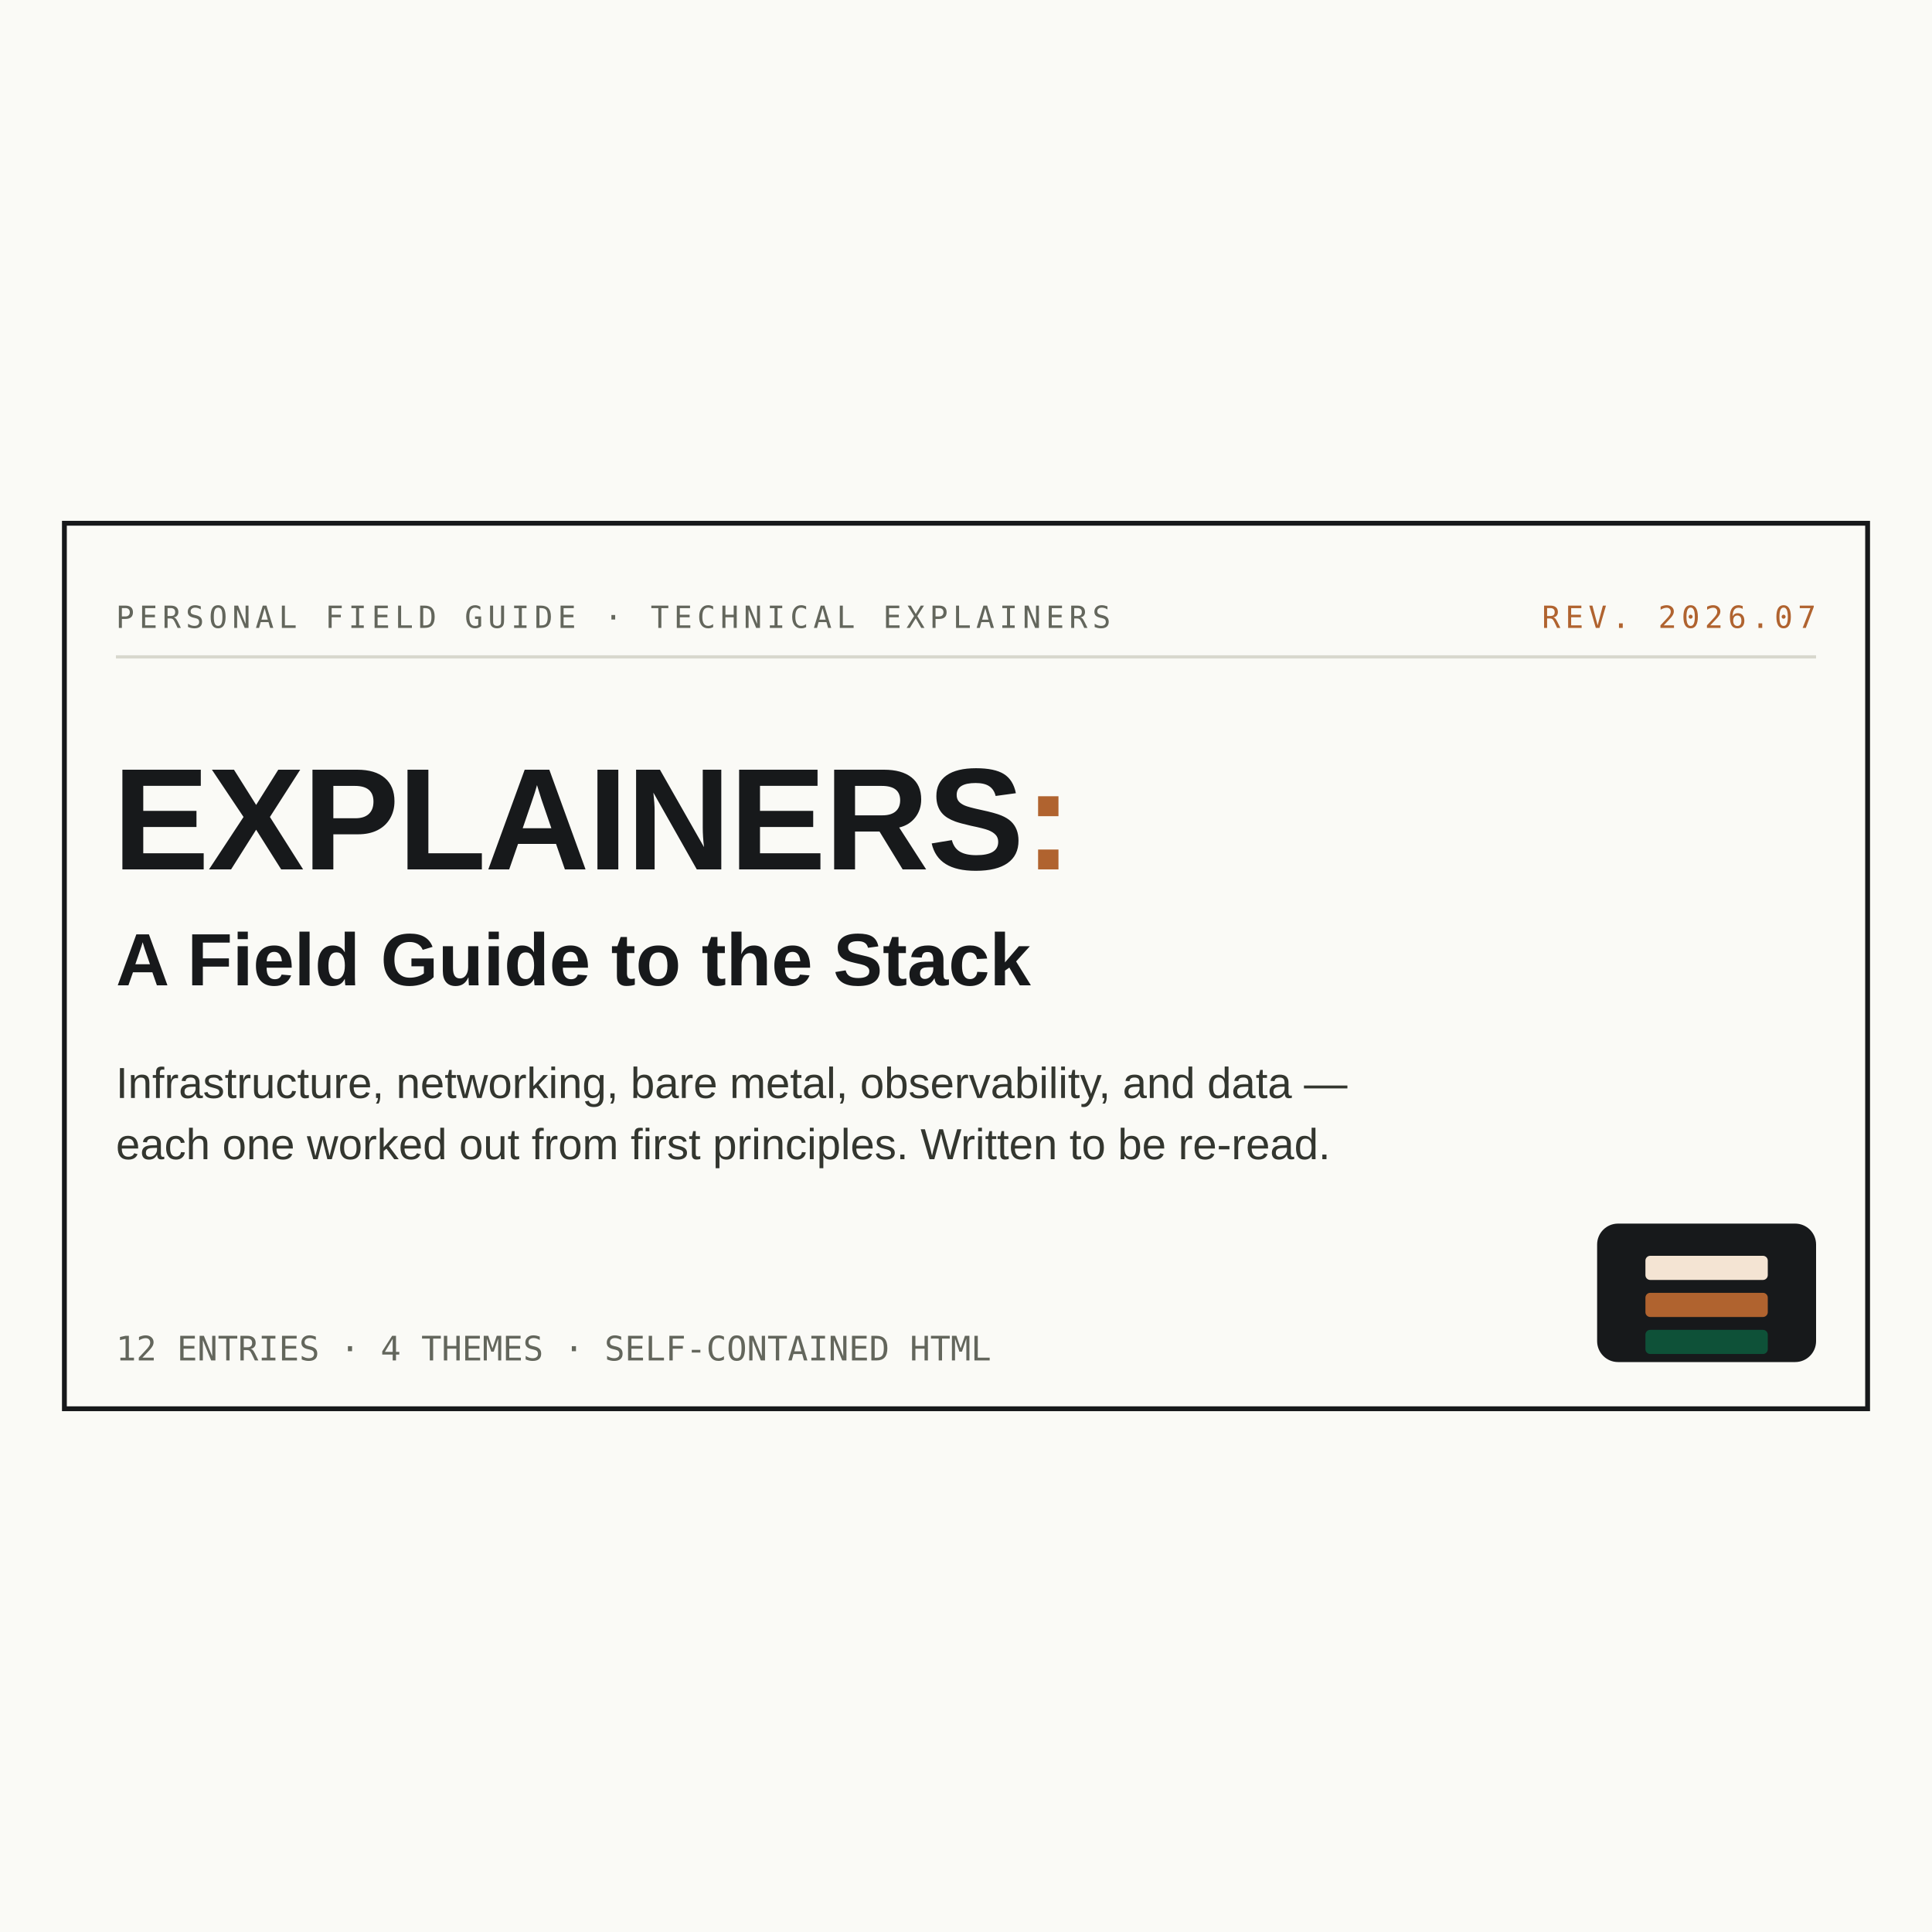
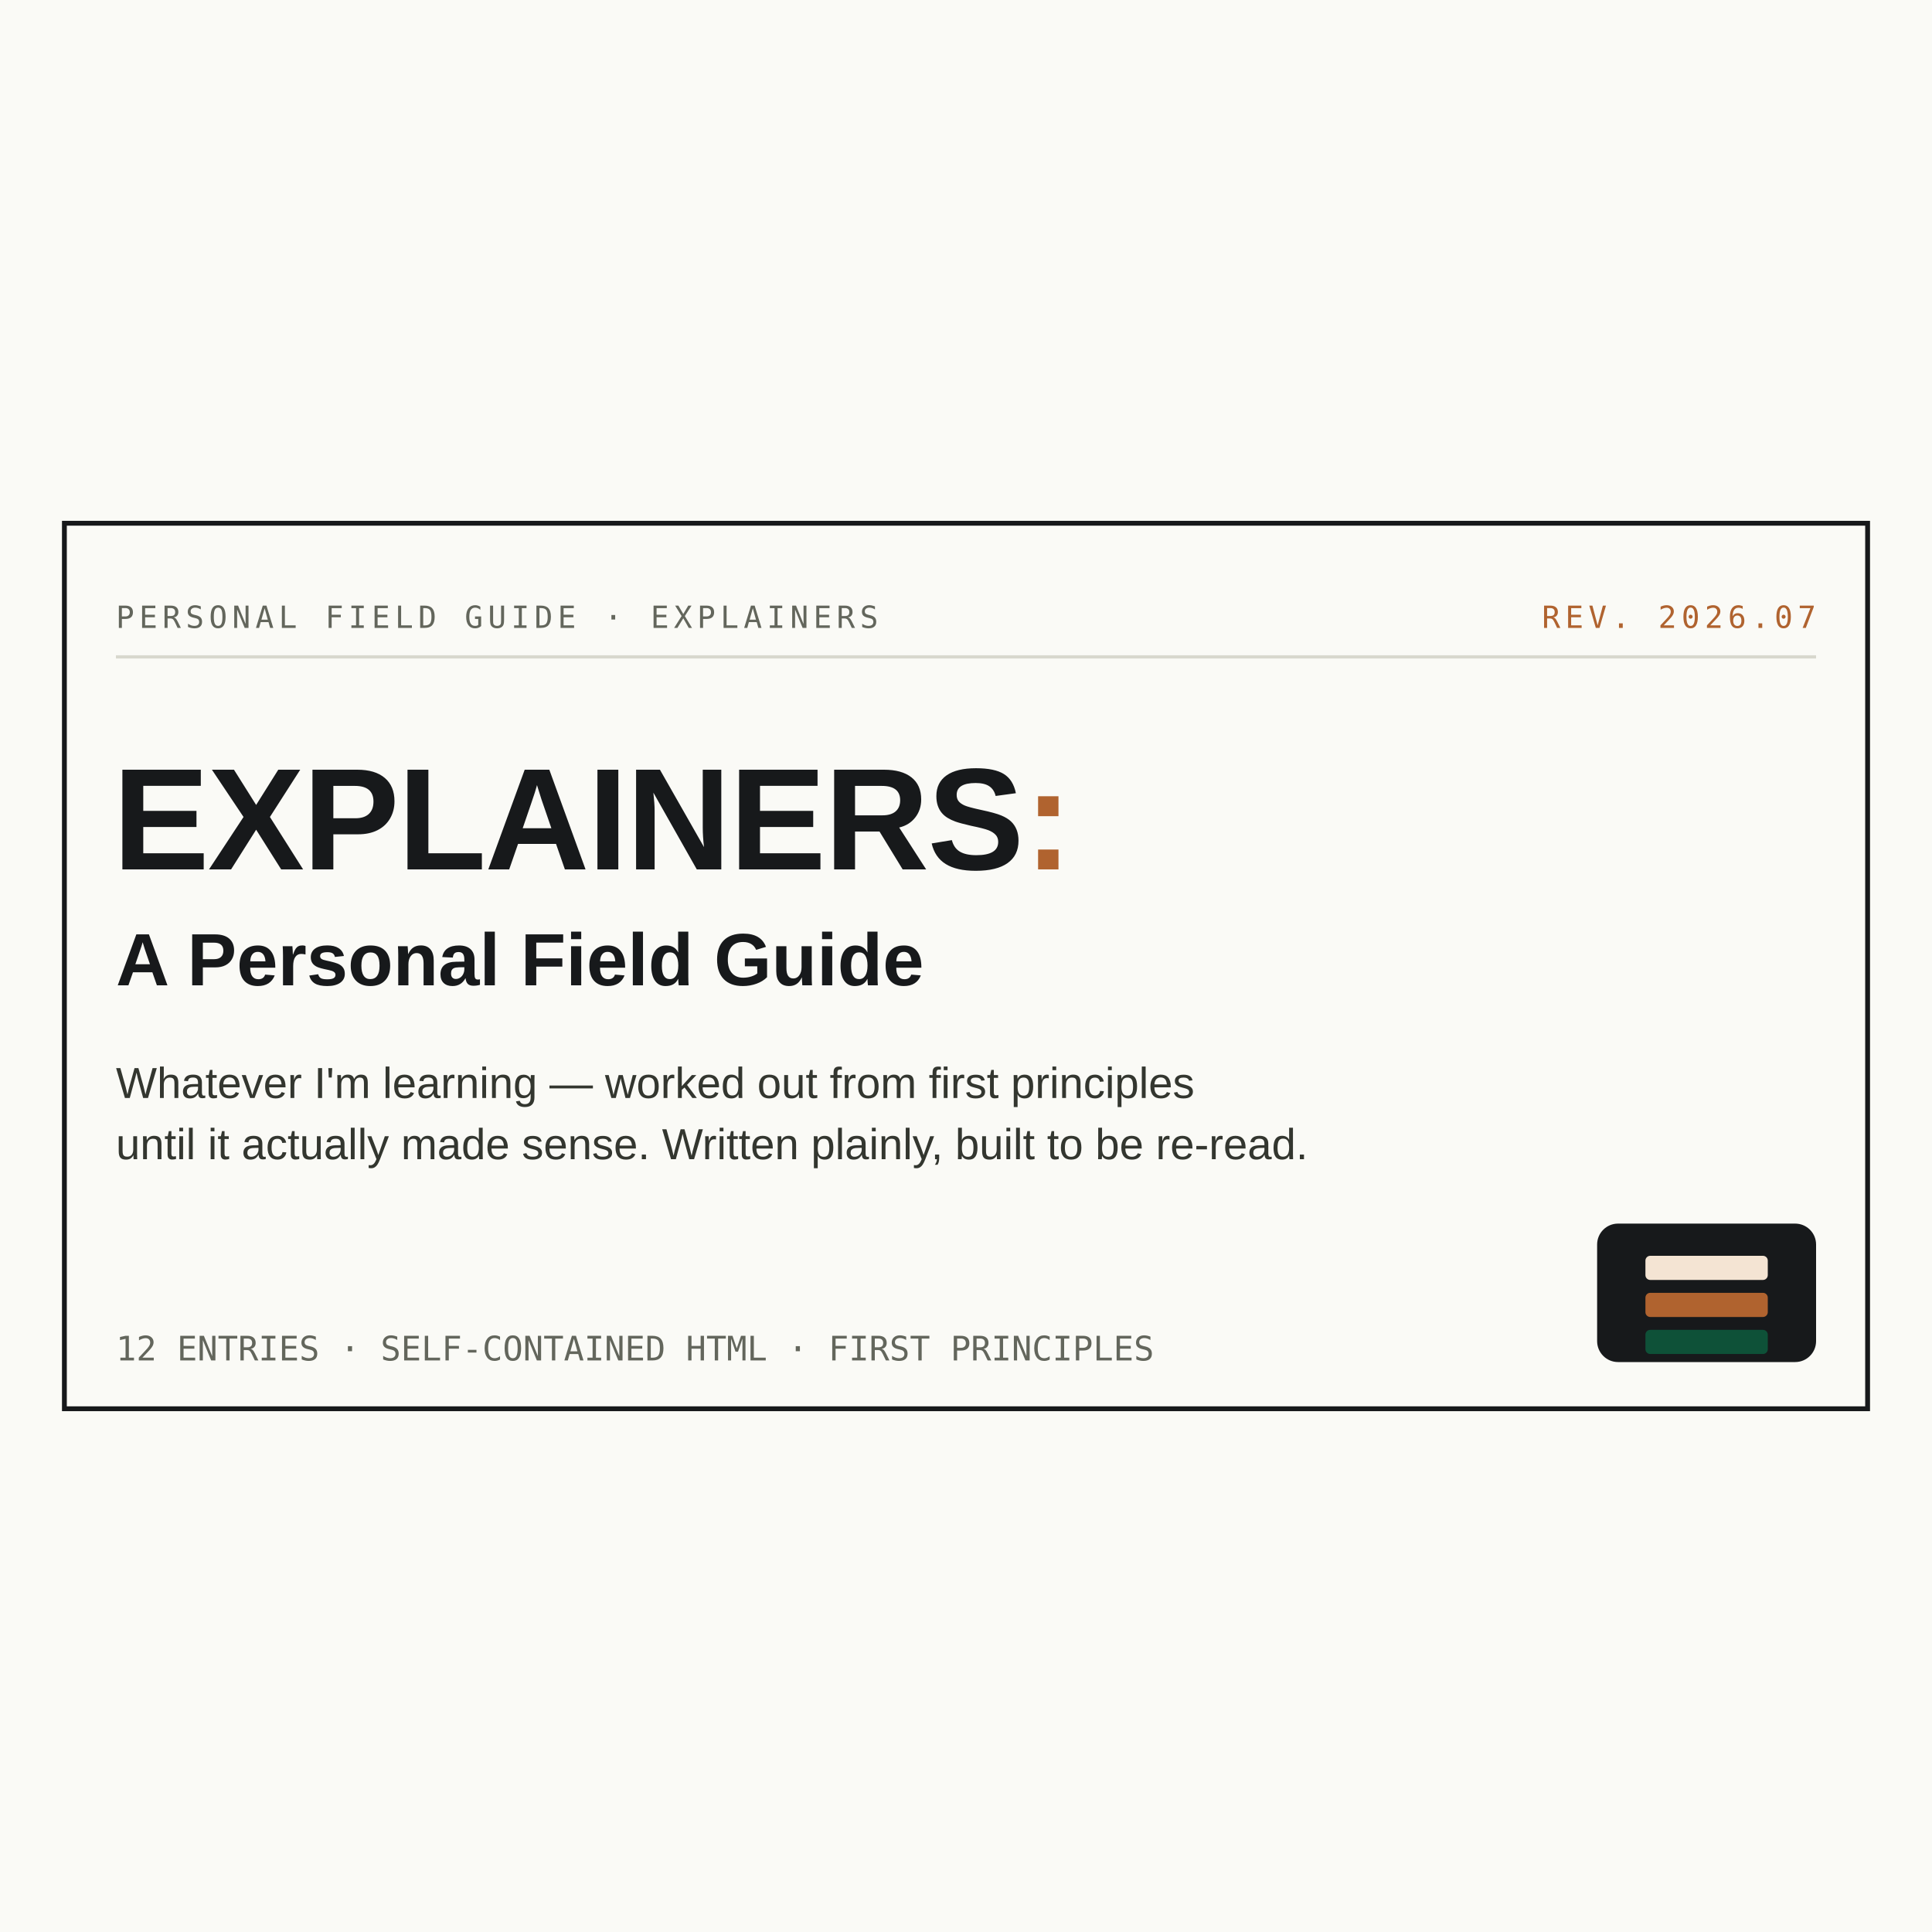
<svg xmlns="http://www.w3.org/2000/svg" viewBox="0 0 1200 1200" width="1200" height="1200">
  <defs>
    <style>
      .cond{font-family:'IBM Plex Sans Condensed','Helvetica Neue',Arial,sans-serif;}
      .mono{font-family:'IBM Plex Mono','SF Mono',Menlo,monospace;}
    </style>
  </defs>
  <rect width="1200" height="1200" fill="#FAFAF6" />
  <rect x="40" y="325" width="1120" height="550" fill="none" stroke="#17191B" stroke-width="3" />
-   <text x="72" y="390" class="mono" font-size="19" letter-spacing="3" fill="#63665C">PERSONAL FIELD GUIDE · TECHNICAL EXPLAINERS</text>
+   <text x="72" y="390" class="mono" font-size="19" letter-spacing="3" fill="#63665C">PERSONAL FIELD GUIDE · EXPLAINERS</text>
  <text x="1128" y="390" text-anchor="end" class="mono" font-size="19" letter-spacing="3" fill="#B0632F">REV. 2026.07</text>
  <line x1="72" y1="408" x2="1128" y2="408" stroke="#D8D8CE" stroke-width="2" />
  <text x="70" y="540" class="cond" font-size="90" font-weight="700" fill="#17191B" letter-spacing="-1">EXPLAINERS<tspan fill="#B0632F">:</tspan>
  </text>
-   <text x="72" y="612" class="cond" font-size="46" font-weight="600" fill="#17191B">A Field Guide to the Stack</text>
-   <text x="72" y="682" class="cond" font-size="27" font-weight="500" fill="#33362F">Infrastructure, networking, bare metal, observability, and data —</text>
-   <text x="72" y="720" class="cond" font-size="27" font-weight="500" fill="#33362F">each one worked out from first principles. Written to be re-read.</text>
+   <text x="72" y="612" class="cond" font-size="46" font-weight="600" fill="#17191B">A Personal Field Guide</text>
+   <text x="72" y="682" class="cond" font-size="27" font-weight="500" fill="#33362F">Whatever I'm learning — worked out from first principles</text>
+   <text x="72" y="720" class="cond" font-size="27" font-weight="500" fill="#33362F">until it actually made sense. Written plainly, built to be re-read.</text>
  <g transform="translate(992,760)">
    <rect width="136" height="86" rx="13" fill="#17191B" />
    <rect x="30" y="20" width="76" height="15" rx="3" fill="#F4E4D3" />
    <rect x="30" y="43" width="76" height="15" rx="3" fill="#B0632F" />
    <rect x="30" y="66" width="76" height="15" rx="3" fill="#0E5138" />
  </g>
-   <text x="72" y="845" class="mono" font-size="21" fill="#63665C">12 ENTRIES · 4 THEMES · SELF-CONTAINED HTML</text>
+   <text x="72" y="845" class="mono" font-size="21" fill="#63665C">12 ENTRIES · SELF-CONTAINED HTML · FIRST PRINCIPLES</text>
</svg>
